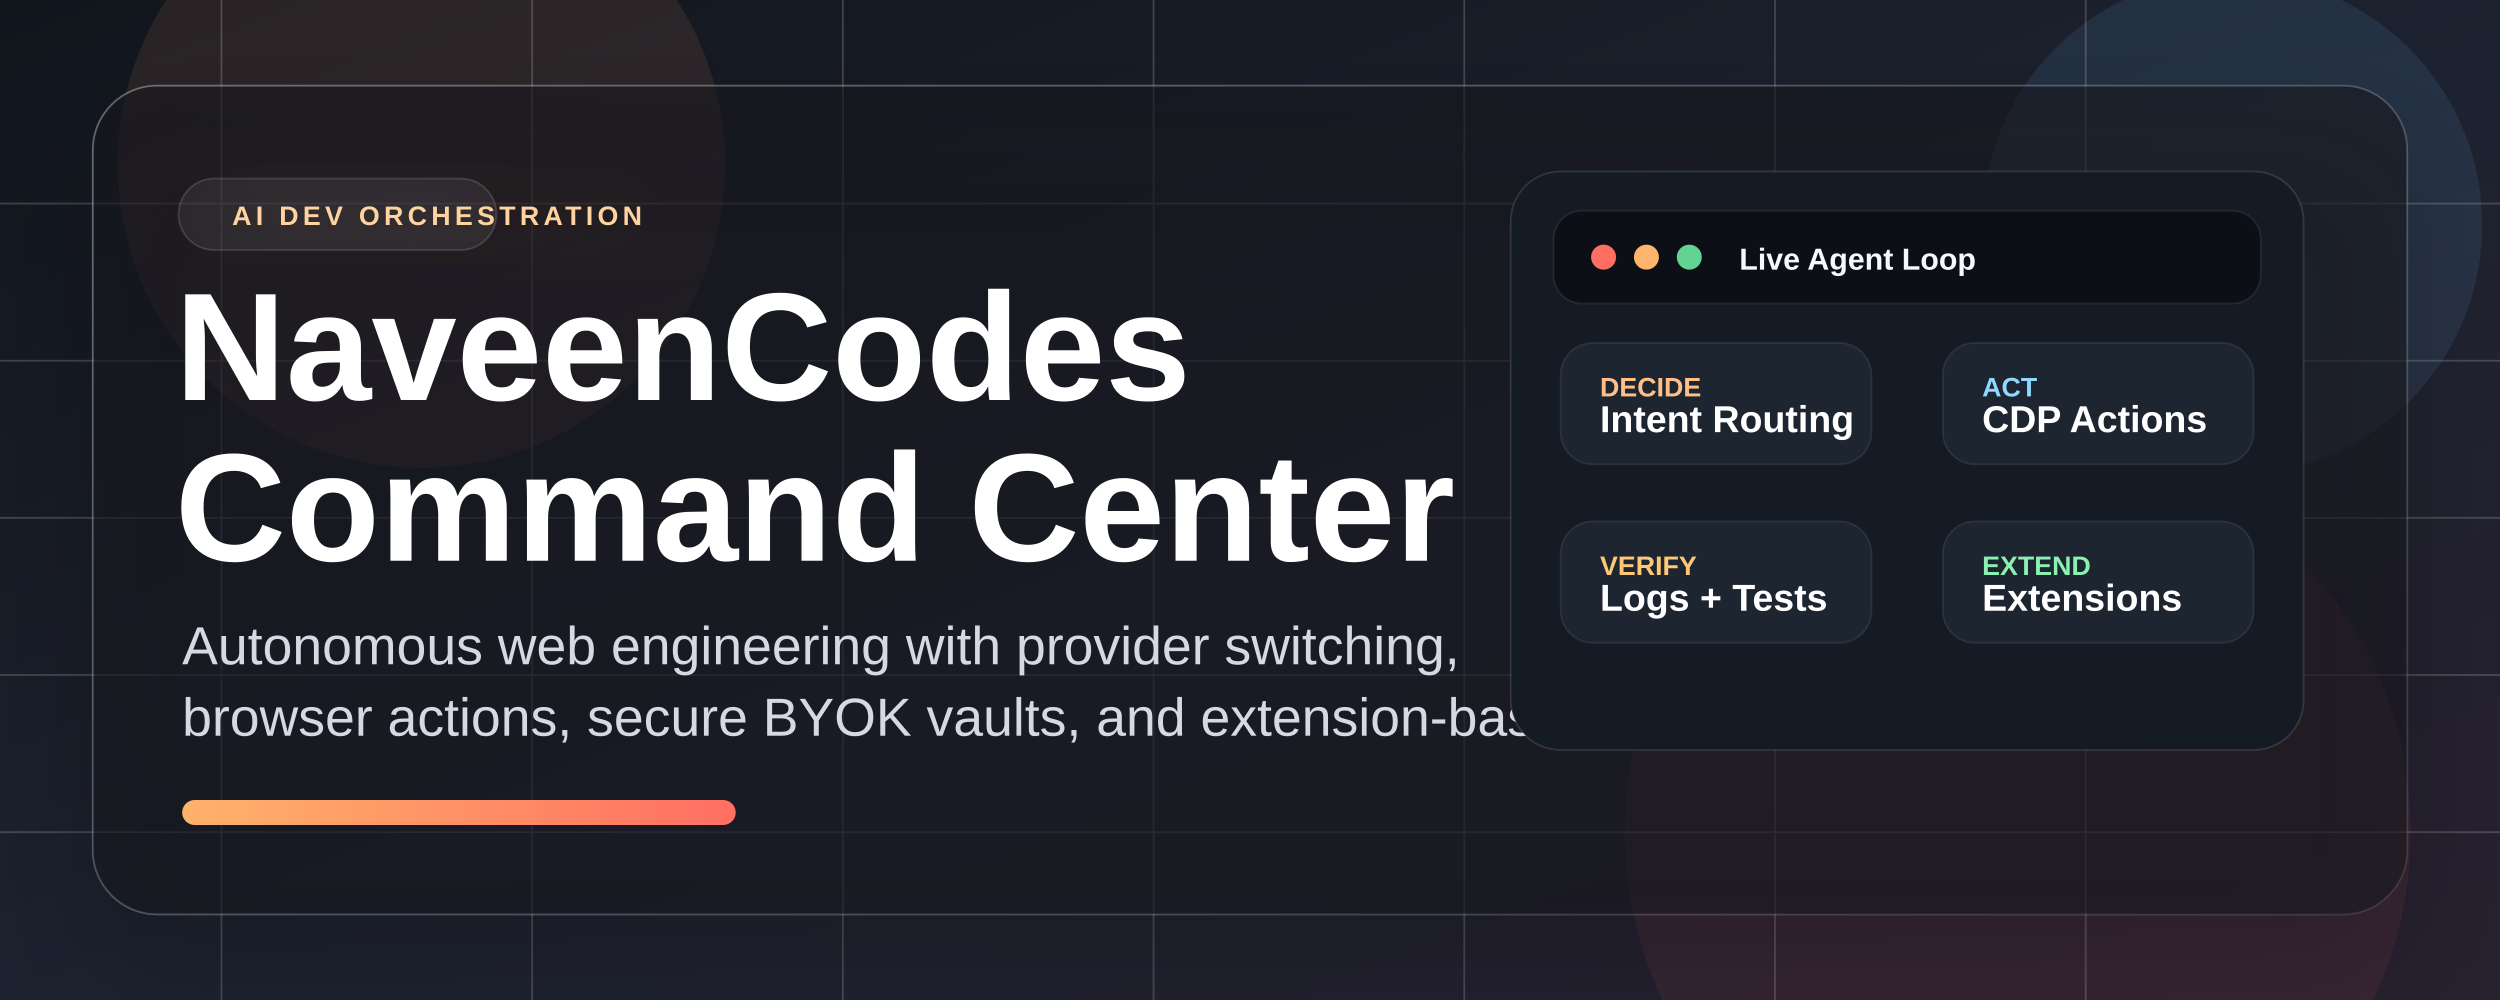
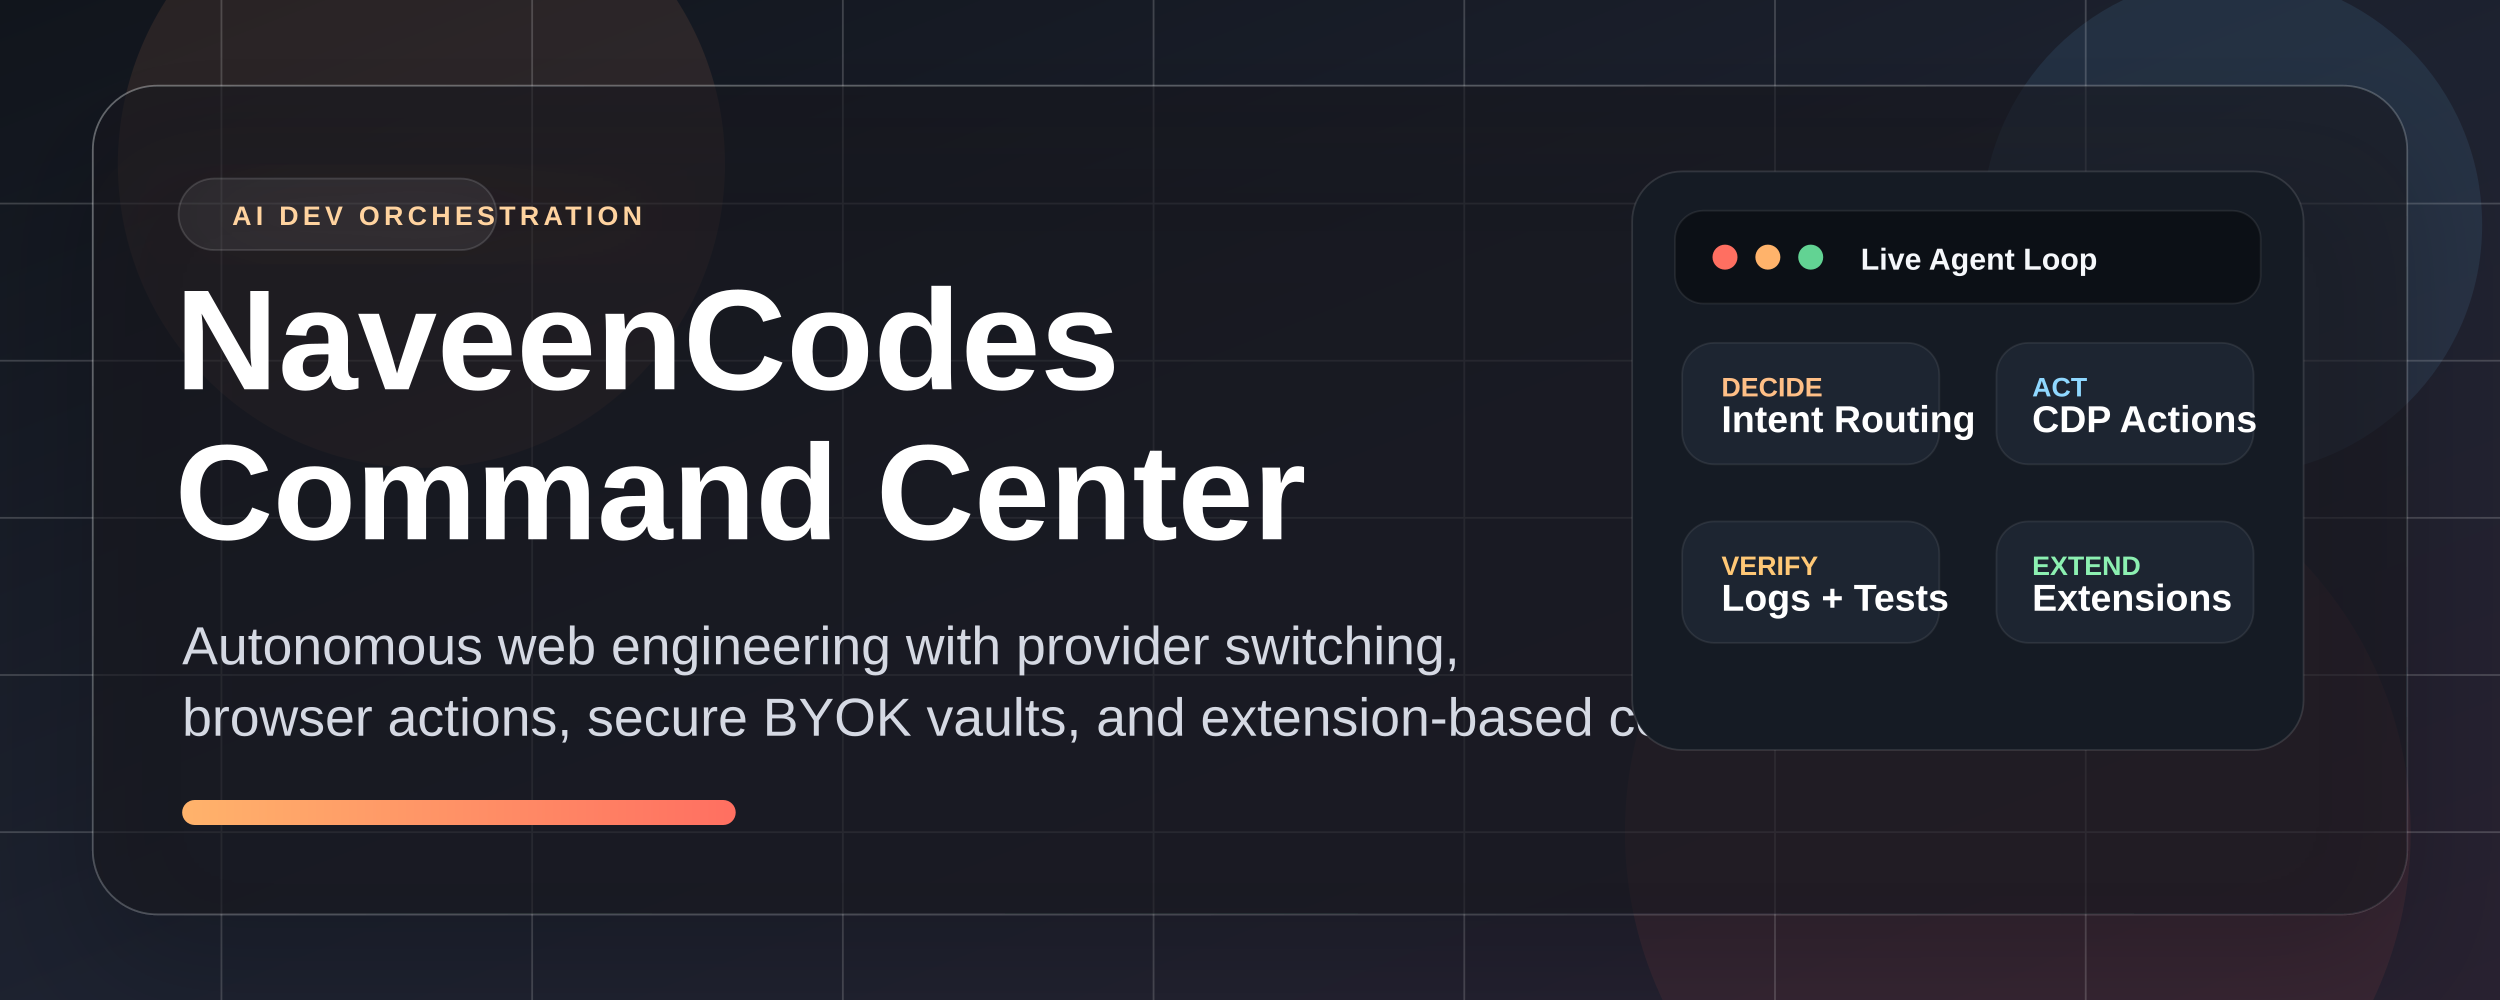
<svg xmlns="http://www.w3.org/2000/svg" width="1400" height="560" viewBox="0 0 1400 560">
  <defs>
    <linearGradient id="night" x1="0" y1="0" x2="1" y2="1">
      <stop offset="0%" stop-color="#11151c" />
      <stop offset="52%" stop-color="#1d2230" />
      <stop offset="100%" stop-color="#282130" />
    </linearGradient>
    <linearGradient id="glow" x1="0" y1="0" x2="1" y2="0">
      <stop offset="0%" stop-color="#ffb36b" />
      <stop offset="100%" stop-color="#ff6f61" />
    </linearGradient>
    <linearGradient id="panelStroke" x1="0" y1="0" x2="1" y2="1">
      <stop offset="0%" stop-color="#ffffff" stop-opacity="0.34" />
      <stop offset="100%" stop-color="#ffffff" stop-opacity="0.08" />
    </linearGradient>
    <filter id="softGlow" x="-20%" y="-20%" width="140%" height="140%">
      <feDropShadow dx="0" dy="0" stdDeviation="24" flood-color="#ff885f" flood-opacity="0.28" />
    </filter>
    <filter id="panelShadow" x="-20%" y="-20%" width="140%" height="140%">
      <feDropShadow dx="0" dy="32" stdDeviation="34" flood-color="#020305" flood-opacity="0.35" />
    </filter>
  </defs>
  <rect width="1400" height="560" fill="url(#night)" />
  <circle cx="236" cy="92" r="170" fill="#ff9966" fill-opacity="0.10" />
  <circle cx="1250" cy="126" r="140" fill="#6fc2ff" fill-opacity="0.10" />
  <circle cx="1130" cy="466" r="220" fill="#ff6f61" fill-opacity="0.08" />
  <g opacity="0.18">
    <path d="M0 114 H1400" stroke="#ffffff" />
    <path d="M0 202 H1400" stroke="#ffffff" />
    <path d="M0 290 H1400" stroke="#ffffff" />
    <path d="M0 378 H1400" stroke="#ffffff" />
    <path d="M0 466 H1400" stroke="#ffffff" />
    <path d="M124 0 V560" stroke="#ffffff" />
    <path d="M298 0 V560" stroke="#ffffff" />
    <path d="M472 0 V560" stroke="#ffffff" />
    <path d="M646 0 V560" stroke="#ffffff" />
    <path d="M820 0 V560" stroke="#ffffff" />
    <path d="M994 0 V560" stroke="#ffffff" />
    <path d="M1168 0 V560" stroke="#ffffff" />
  </g>
  <g filter="url(#panelShadow)">
    <rect x="52" y="48" width="1296" height="464" rx="36" fill="#0f131a" fill-opacity="0.58" stroke="url(#panelStroke)" />
  </g>
  <g filter="url(#softGlow)">
    <rect x="100" y="100" width="178" height="40" rx="20" fill="#ffffff" fill-opacity="0.06" stroke="#ffffff" stroke-opacity="0.14" />
    <text x="130" y="126" font-family="Arial, sans-serif" font-size="15" font-weight="700" letter-spacing="2.4" fill="#ffd39f">AI DEV ORCHESTRATION</text>
  </g>
-   <text x="98" y="224" font-family="Arial, sans-serif" font-size="86" font-weight="800" fill="#ffffff">NaveenCodes</text>
-   <text x="98" y="314" font-family="Arial, sans-serif" font-size="86" font-weight="800" fill="#ffffff">Command Center</text>
+   <text x="98" y="218" font-family="Arial, sans-serif" font-size="80" font-weight="800" fill="#ffffff">NaveenCodes</text>
+   <text x="98" y="302" font-family="Arial, sans-serif" font-size="76" font-weight="800" fill="#ffffff">Command Center</text>
  <text x="102" y="372" font-family="Arial, sans-serif" font-size="30" fill="#d5d9e3">Autonomous web engineering with provider switching,</text>
  <text x="102" y="412" font-family="Arial, sans-serif" font-size="30" fill="#d5d9e3">browser actions, secure BYOK vaults, and extension-based control.</text>
  <rect x="102" y="448" width="310" height="14" rx="7" fill="url(#glow)" />
-   <g transform="translate(846 96)">
-     <rect x="0" y="0" width="444" height="324" rx="28" fill="#151b24" stroke="#ffffff" stroke-opacity="0.12" />
-     <rect x="24" y="22" width="396" height="52" rx="16" fill="#0c1016" stroke="#ffffff" stroke-opacity="0.08" />
+   <g transform="translate(914 96)">
+     <rect x="0" y="0" width="376" height="324" rx="28" fill="#151b24" stroke="#ffffff" stroke-opacity="0.12" />
+     <rect x="24" y="22" width="328" height="52" rx="16" fill="#0c1016" stroke="#ffffff" stroke-opacity="0.08" />
    <circle cx="52" cy="48" r="7" fill="#ff6f61" />
    <circle cx="76" cy="48" r="7" fill="#ffb36b" />
    <circle cx="100" cy="48" r="7" fill="#62d393" />
    <text x="128" y="55" font-family="Arial, sans-serif" font-size="17" font-weight="700" fill="#f6f8fb">Live Agent Loop</text>
-     <rect x="28" y="96" width="174" height="68" rx="18" fill="#1d2531" stroke="#ffffff" stroke-opacity="0.08" />
-     <rect x="242" y="96" width="174" height="68" rx="18" fill="#1d2531" stroke="#ffffff" stroke-opacity="0.08" />
-     <rect x="28" y="196" width="174" height="68" rx="18" fill="#1d2531" stroke="#ffffff" stroke-opacity="0.08" />
-     <rect x="242" y="196" width="174" height="68" rx="18" fill="#1d2531" stroke="#ffffff" stroke-opacity="0.08" />
+     <rect x="28" y="96" width="144" height="68" rx="18" fill="#1d2531" stroke="#ffffff" stroke-opacity="0.08" />
+     <rect x="204" y="96" width="144" height="68" rx="18" fill="#1d2531" stroke="#ffffff" stroke-opacity="0.08" />
+     <rect x="28" y="196" width="144" height="68" rx="18" fill="#1d2531" stroke="#ffffff" stroke-opacity="0.08" />
+     <rect x="204" y="196" width="144" height="68" rx="18" fill="#1d2531" stroke="#ffffff" stroke-opacity="0.08" />
    <text x="50" y="126" font-family="Arial, sans-serif" font-size="15" font-weight="700" fill="#ffbf86">DECIDE</text>
    <text x="50" y="146" font-family="Arial, sans-serif" font-size="21" font-weight="700" fill="#ffffff">Intent Routing</text>
-     <text x="264" y="126" font-family="Arial, sans-serif" font-size="15" font-weight="700" fill="#8fd8ff">ACT</text>
-     <text x="264" y="146" font-family="Arial, sans-serif" font-size="21" font-weight="700" fill="#ffffff">CDP Actions</text>
+     <text x="224" y="126" font-family="Arial, sans-serif" font-size="15" font-weight="700" fill="#8fd8ff">ACT</text>
+     <text x="224" y="146" font-family="Arial, sans-serif" font-size="21" font-weight="700" fill="#ffffff">CDP Actions</text>
    <text x="50" y="226" font-family="Arial, sans-serif" font-size="15" font-weight="700" fill="#ffc876">VERIFY</text>
    <text x="50" y="246" font-family="Arial, sans-serif" font-size="21" font-weight="700" fill="#ffffff">Logs + Tests</text>
-     <text x="264" y="226" font-family="Arial, sans-serif" font-size="15" font-weight="700" fill="#8cf0b1">EXTEND</text>
-     <text x="264" y="246" font-family="Arial, sans-serif" font-size="21" font-weight="700" fill="#ffffff">Extensions</text>
-     <path d="M202 130 H242" stroke="url(#glow)" stroke-width="4" stroke-linecap="round" />
-     <path d="M115 164 V196" stroke="url(#glow)" stroke-width="4" stroke-linecap="round" />
-     <path d="M328 164 V196" stroke="url(#glow)" stroke-width="4" stroke-linecap="round" />
+     <text x="224" y="226" font-family="Arial, sans-serif" font-size="15" font-weight="700" fill="#8cf0b1">EXTEND</text>
+     <text x="224" y="246" font-family="Arial, sans-serif" font-size="21" font-weight="700" fill="#ffffff">Extensions</text>
+     <path d="M172 130 H204" stroke="url(#glow)" stroke-width="4" stroke-linecap="round" />
+     <path d="M100 164 V196" stroke="url(#glow)" stroke-width="4" stroke-linecap="round" />
+     <path d="M276 164 V196" stroke="url(#glow)" stroke-width="4" stroke-linecap="round" />
  </g>
</svg>
